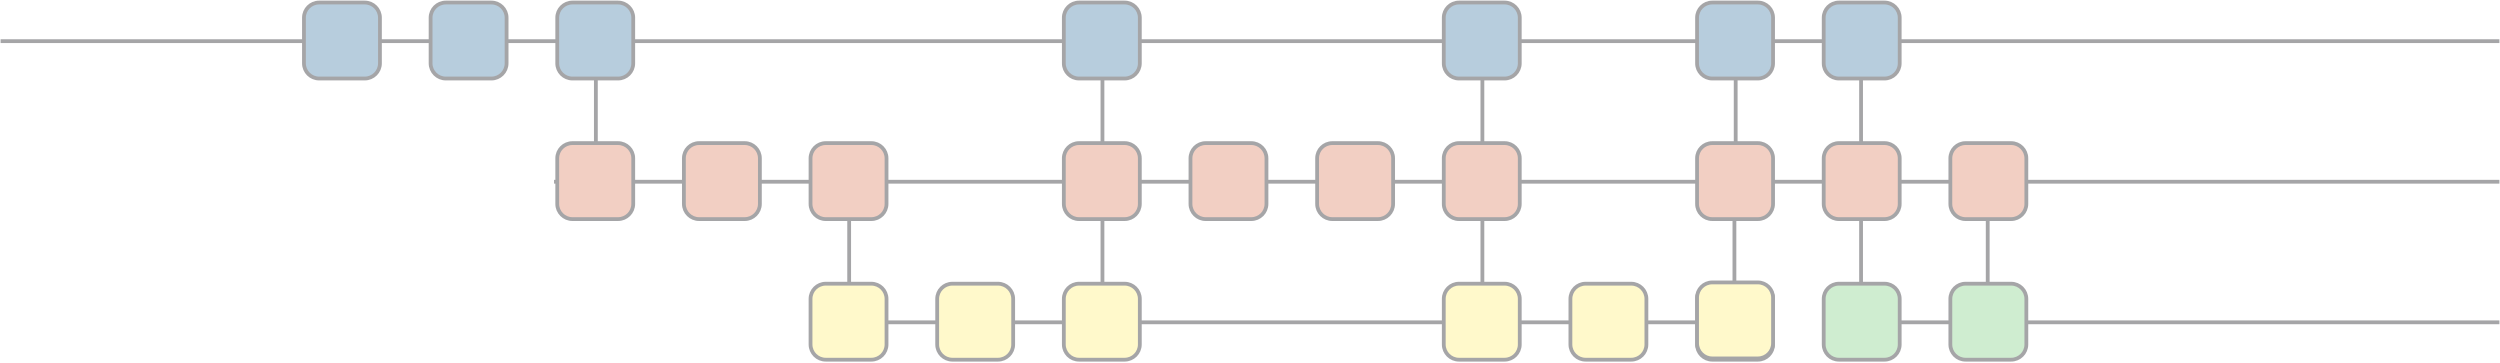
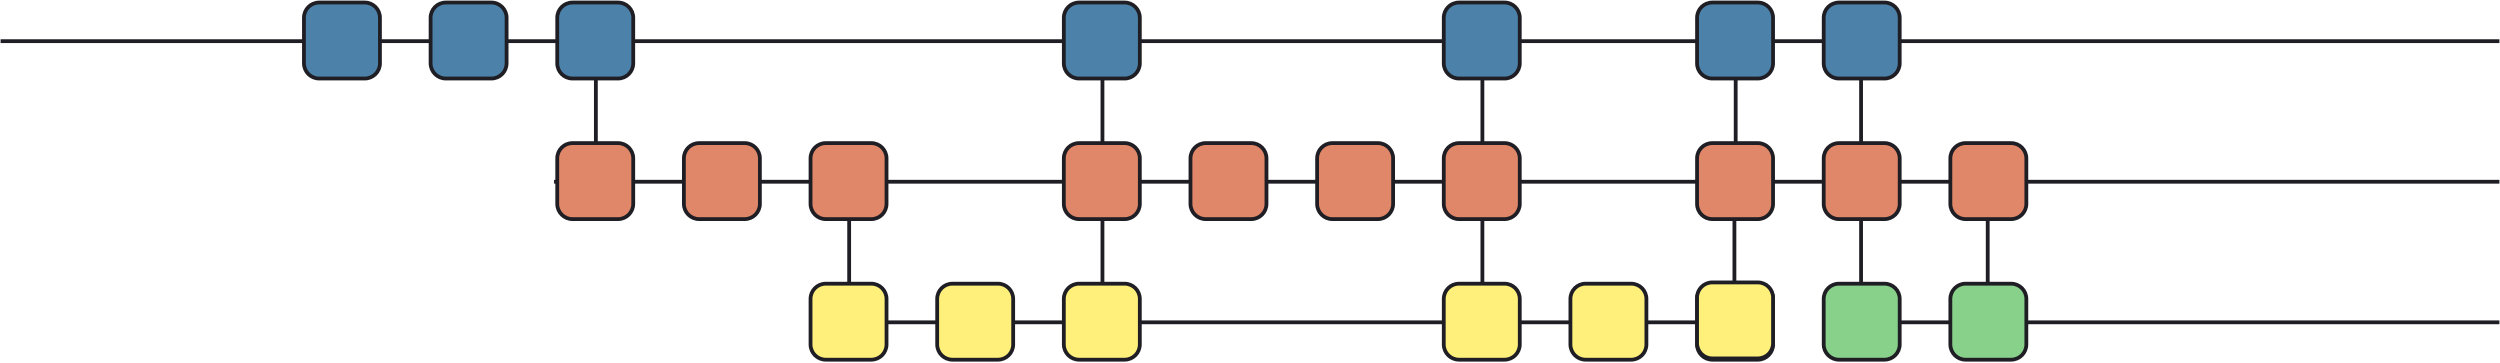
<svg xmlns="http://www.w3.org/2000/svg" width="1974px" height="286px" viewBox="0 0 1974 286" version="1.1">
-   <g id="Page-1" stroke="none" stroke-width="1" fill="none" fill-rule="evenodd" opacity="0.4">
+   <g id="Page-1" stroke="none" stroke-width="1" fill="none" fill-rule="evenodd">
    <g id="xaringan-Title-Slide-Background" transform="translate(0, -126)" stroke="#1E1E24" stroke-width="3">
      <g id="Group" transform="translate(0, 128)">
        <line x1="0.465" y1="30.5" x2="1973.535" y2="30.5" id="Line-3" />
        <line x1="470.5" y1="141.5" x2="470.5" y2="30.5" id="Line-4" stroke-linecap="square" />
        <line x1="670.5" y1="252.5" x2="670.5" y2="141.5" id="Line-4" stroke-linecap="square" />
        <line x1="870.5" y1="252.5" x2="870.5" y2="141.5" id="Line-4" stroke-linecap="square" />
        <line x1="870.5" y1="141.5" x2="870.5" y2="30.5" id="Line-4" stroke-linecap="square" />
        <line x1="1170.5" y1="149.5" x2="1170.5" y2="38.5" id="Line-4" stroke-linecap="square" />
        <line x1="1170.5" y1="252.5" x2="1170.5" y2="141.5" id="Line-4" stroke-linecap="square" />
        <line x1="1370.5" y1="140.5" x2="1370.5" y2="29.5" id="Line-4" stroke-linecap="square" />
        <line x1="1369.5" y1="252.5" x2="1369.5" y2="141.5" id="Line-4" stroke-linecap="square" />
        <line x1="437.465" y1="141.5" x2="1973.535" y2="141.5" id="Line-3" />
        <line x1="670.5" y1="252.5" x2="1370.5" y2="252.5" id="Line-3" />
        <line x1="1469.5" y1="252.5" x2="1469.5" y2="29.5" id="Line-4" stroke-linecap="square" />
        <line x1="1569.5" y1="251.5" x2="1569.5" y2="140.5" id="Line-4" stroke-linecap="square" />
        <line x1="1469.5" y1="252.5" x2="1973.535" y2="252.5" id="Line-3" />
        <rect id="Rectangle" fill="#4C82A9" x="240" y="0" width="60" height="60" rx="12" />
        <rect id="Rectangle" fill="#4C82A9" x="340" y="0" width="60" height="60" rx="12" />
        <rect id="Rectangle" fill="#4C82A9" x="440" y="0" width="60" height="60" rx="12" />
        <rect id="Rectangle" fill="#4C82A9" x="840" y="0" width="60" height="60" rx="12" />
        <rect id="Rectangle" fill="#4C82A9" x="1140" y="0" width="60" height="60" rx="12" />
        <rect id="Rectangle" fill="#4C82A9" x="1340" y="0" width="60" height="60" rx="12" />
        <rect id="Rectangle" fill="#4C82A9" x="1440" y="0" width="60" height="60" rx="12" />
        <rect id="Rectangle" fill="#DF8768" x="440" y="111" width="60" height="60" rx="12" />
        <rect id="Rectangle" fill="#DF8768" x="540" y="111" width="60" height="60" rx="12" />
        <rect id="Rectangle" fill="#DF8768" x="640" y="111" width="60" height="60" rx="12" />
        <rect id="Rectangle" fill="#DF8768" x="840" y="111" width="60" height="60" rx="12" />
        <rect id="Rectangle" fill="#DF8768" x="940" y="111" width="60" height="60" rx="12" />
        <rect id="Rectangle" fill="#DF8768" x="1040" y="111" width="60" height="60" rx="12" />
        <rect id="Rectangle" fill="#DF8768" x="1140" y="111" width="60" height="60" rx="12" />
        <rect id="Rectangle" fill="#DF8768" x="1340" y="111" width="60" height="60" rx="12" />
        <rect id="Rectangle" fill="#DF8768" x="1440" y="111" width="60" height="60" rx="12" />
        <rect id="Rectangle" fill="#DF8768" x="1540" y="111" width="60" height="60" rx="12" />
        <rect id="Rectangle" fill="#FFF07C" x="640" y="222" width="60" height="60" rx="12" />
        <rect id="Rectangle" fill="#FFF07C" x="740" y="222" width="60" height="60" rx="12" />
        <rect id="Rectangle" fill="#FFF07C" x="840" y="222" width="60" height="60" rx="12" />
        <rect id="Rectangle" fill="#FFF07C" x="1140" y="222" width="60" height="60" rx="12" />
        <rect id="Rectangle" fill="#FFF07C" x="1240" y="222" width="60" height="60" rx="12" />
        <rect id="Rectangle" fill="#FFF07C" x="1340" y="222" width="60" height="60" rx="12" />
        <rect id="Rectangle" fill="#FFF07C" x="1340" y="221" width="60" height="60" rx="12" />
        <rect id="Rectangle" fill="#88D18A" x="1440" y="222" width="60" height="60" rx="12" />
        <rect id="Rectangle" fill="#88D18A" x="1540" y="222" width="60" height="60" rx="12" />
      </g>
    </g>
  </g>
</svg>
